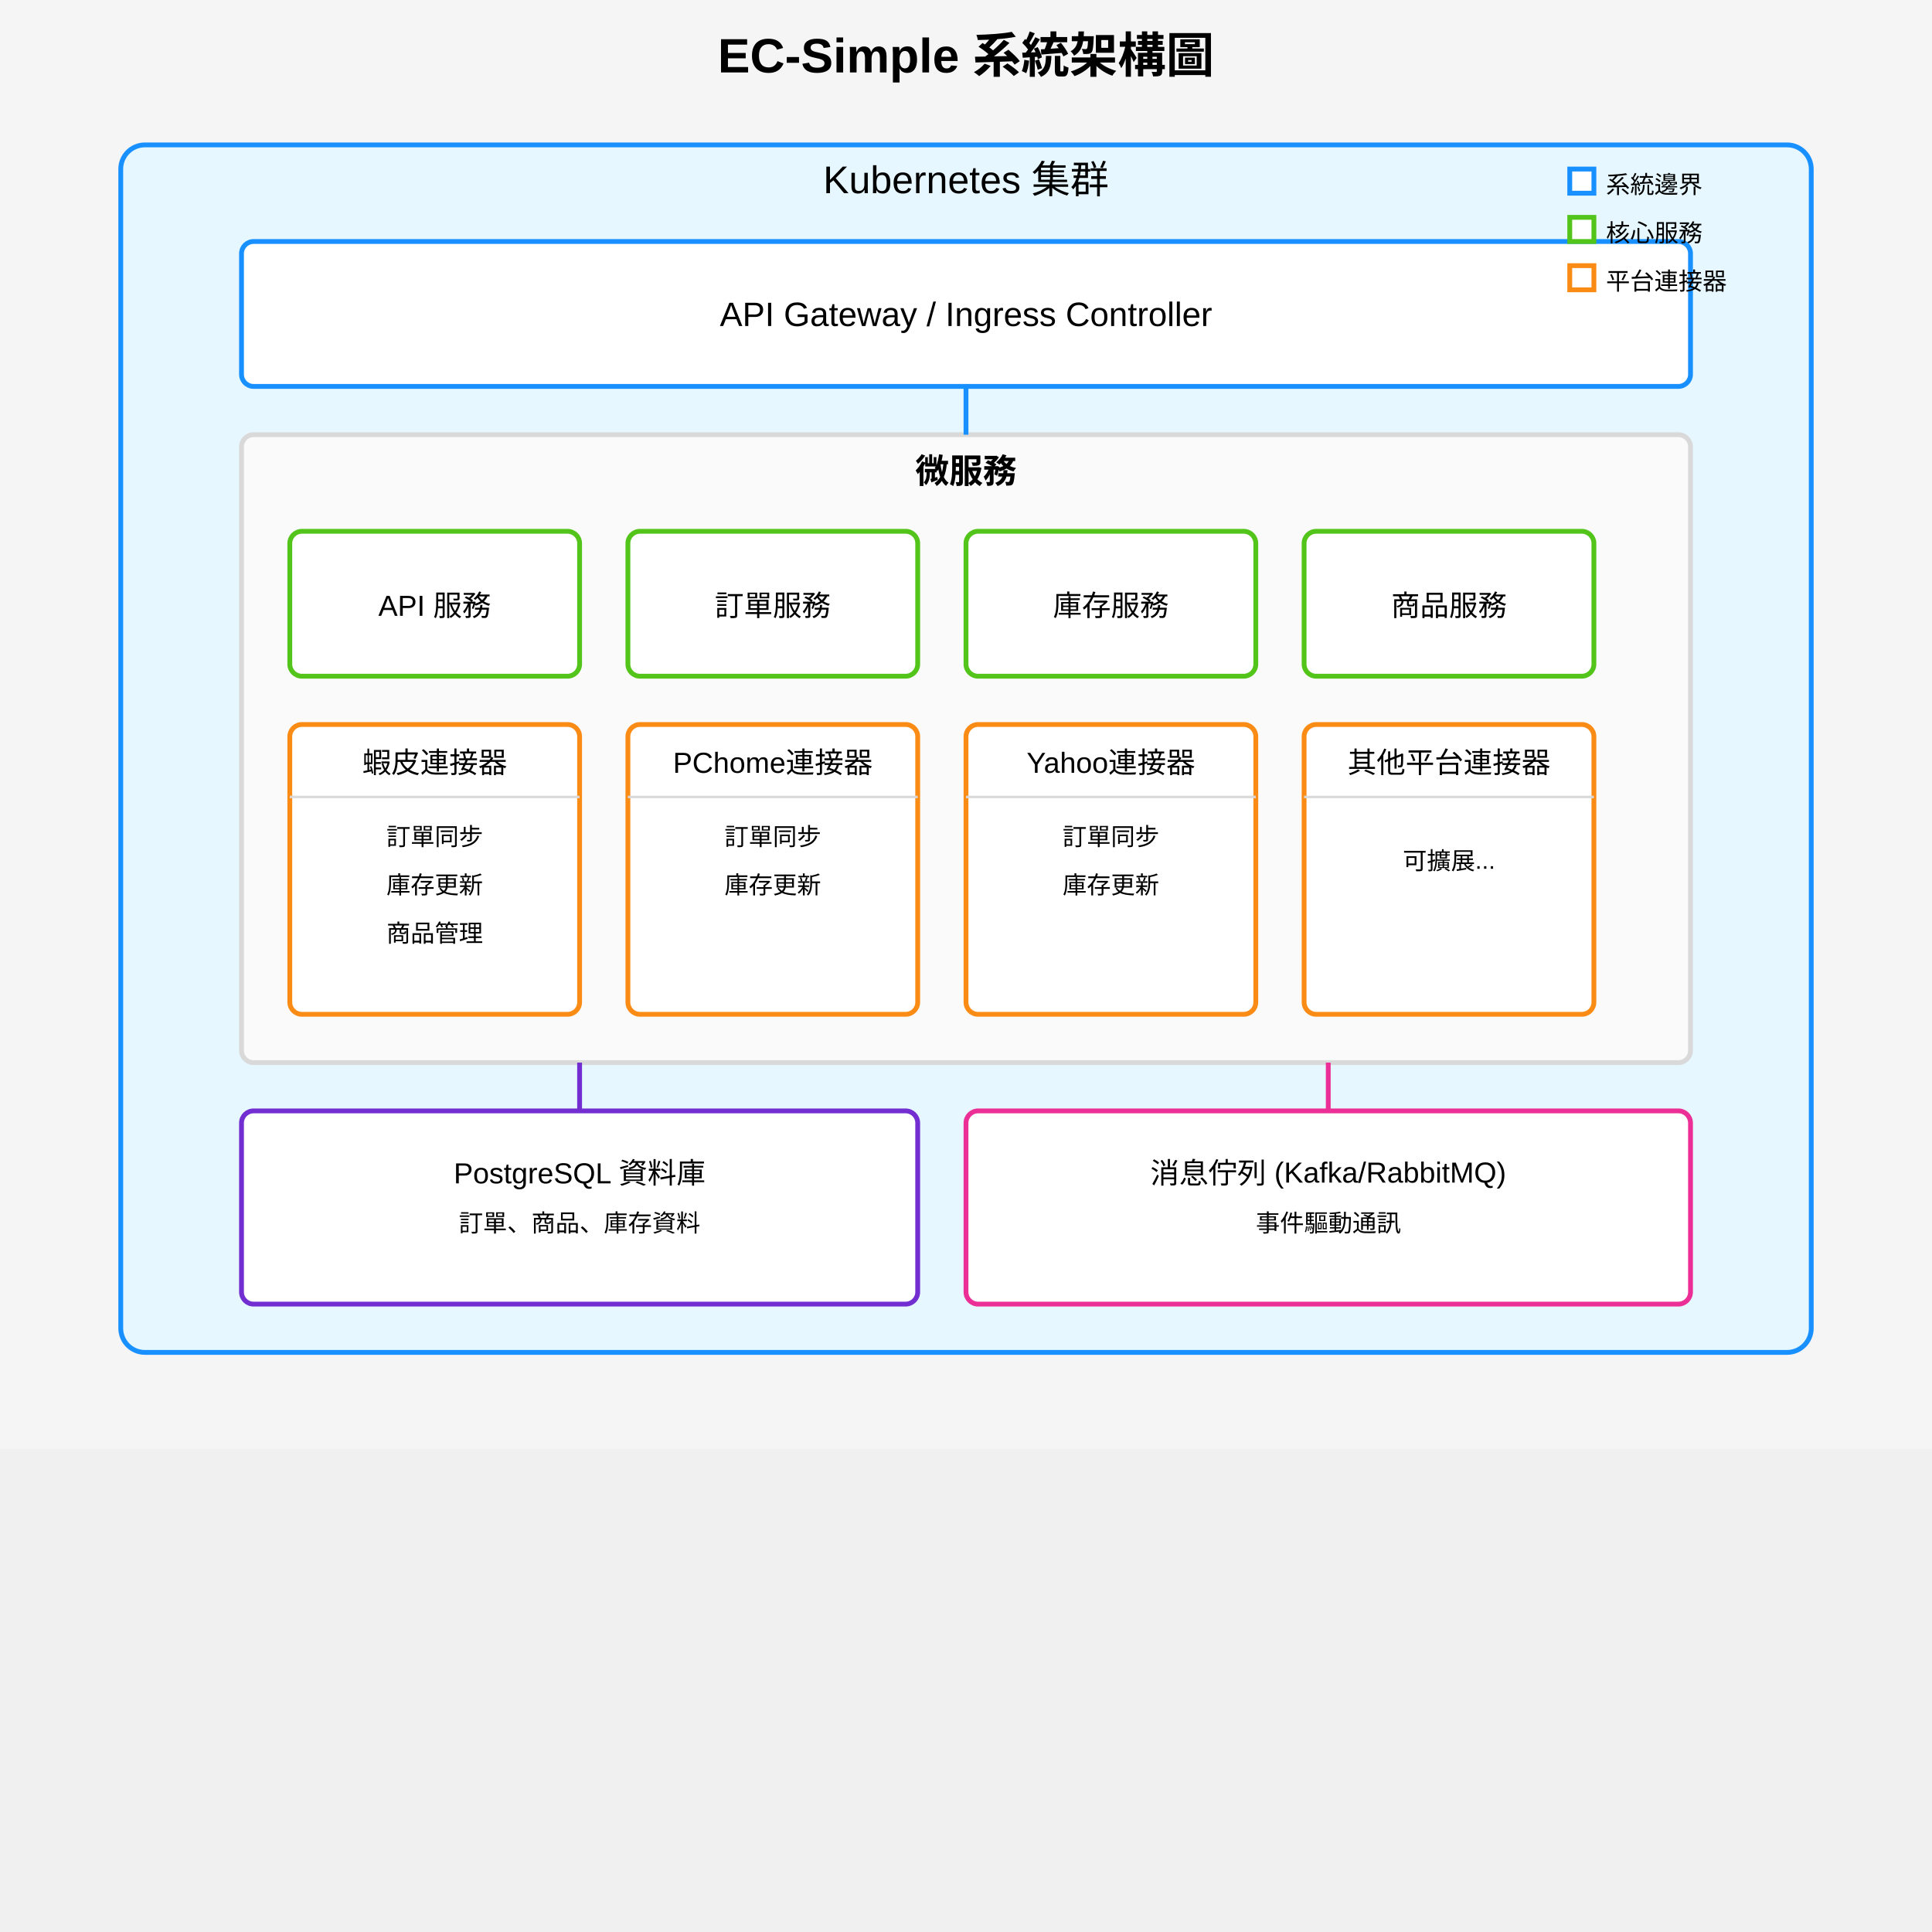
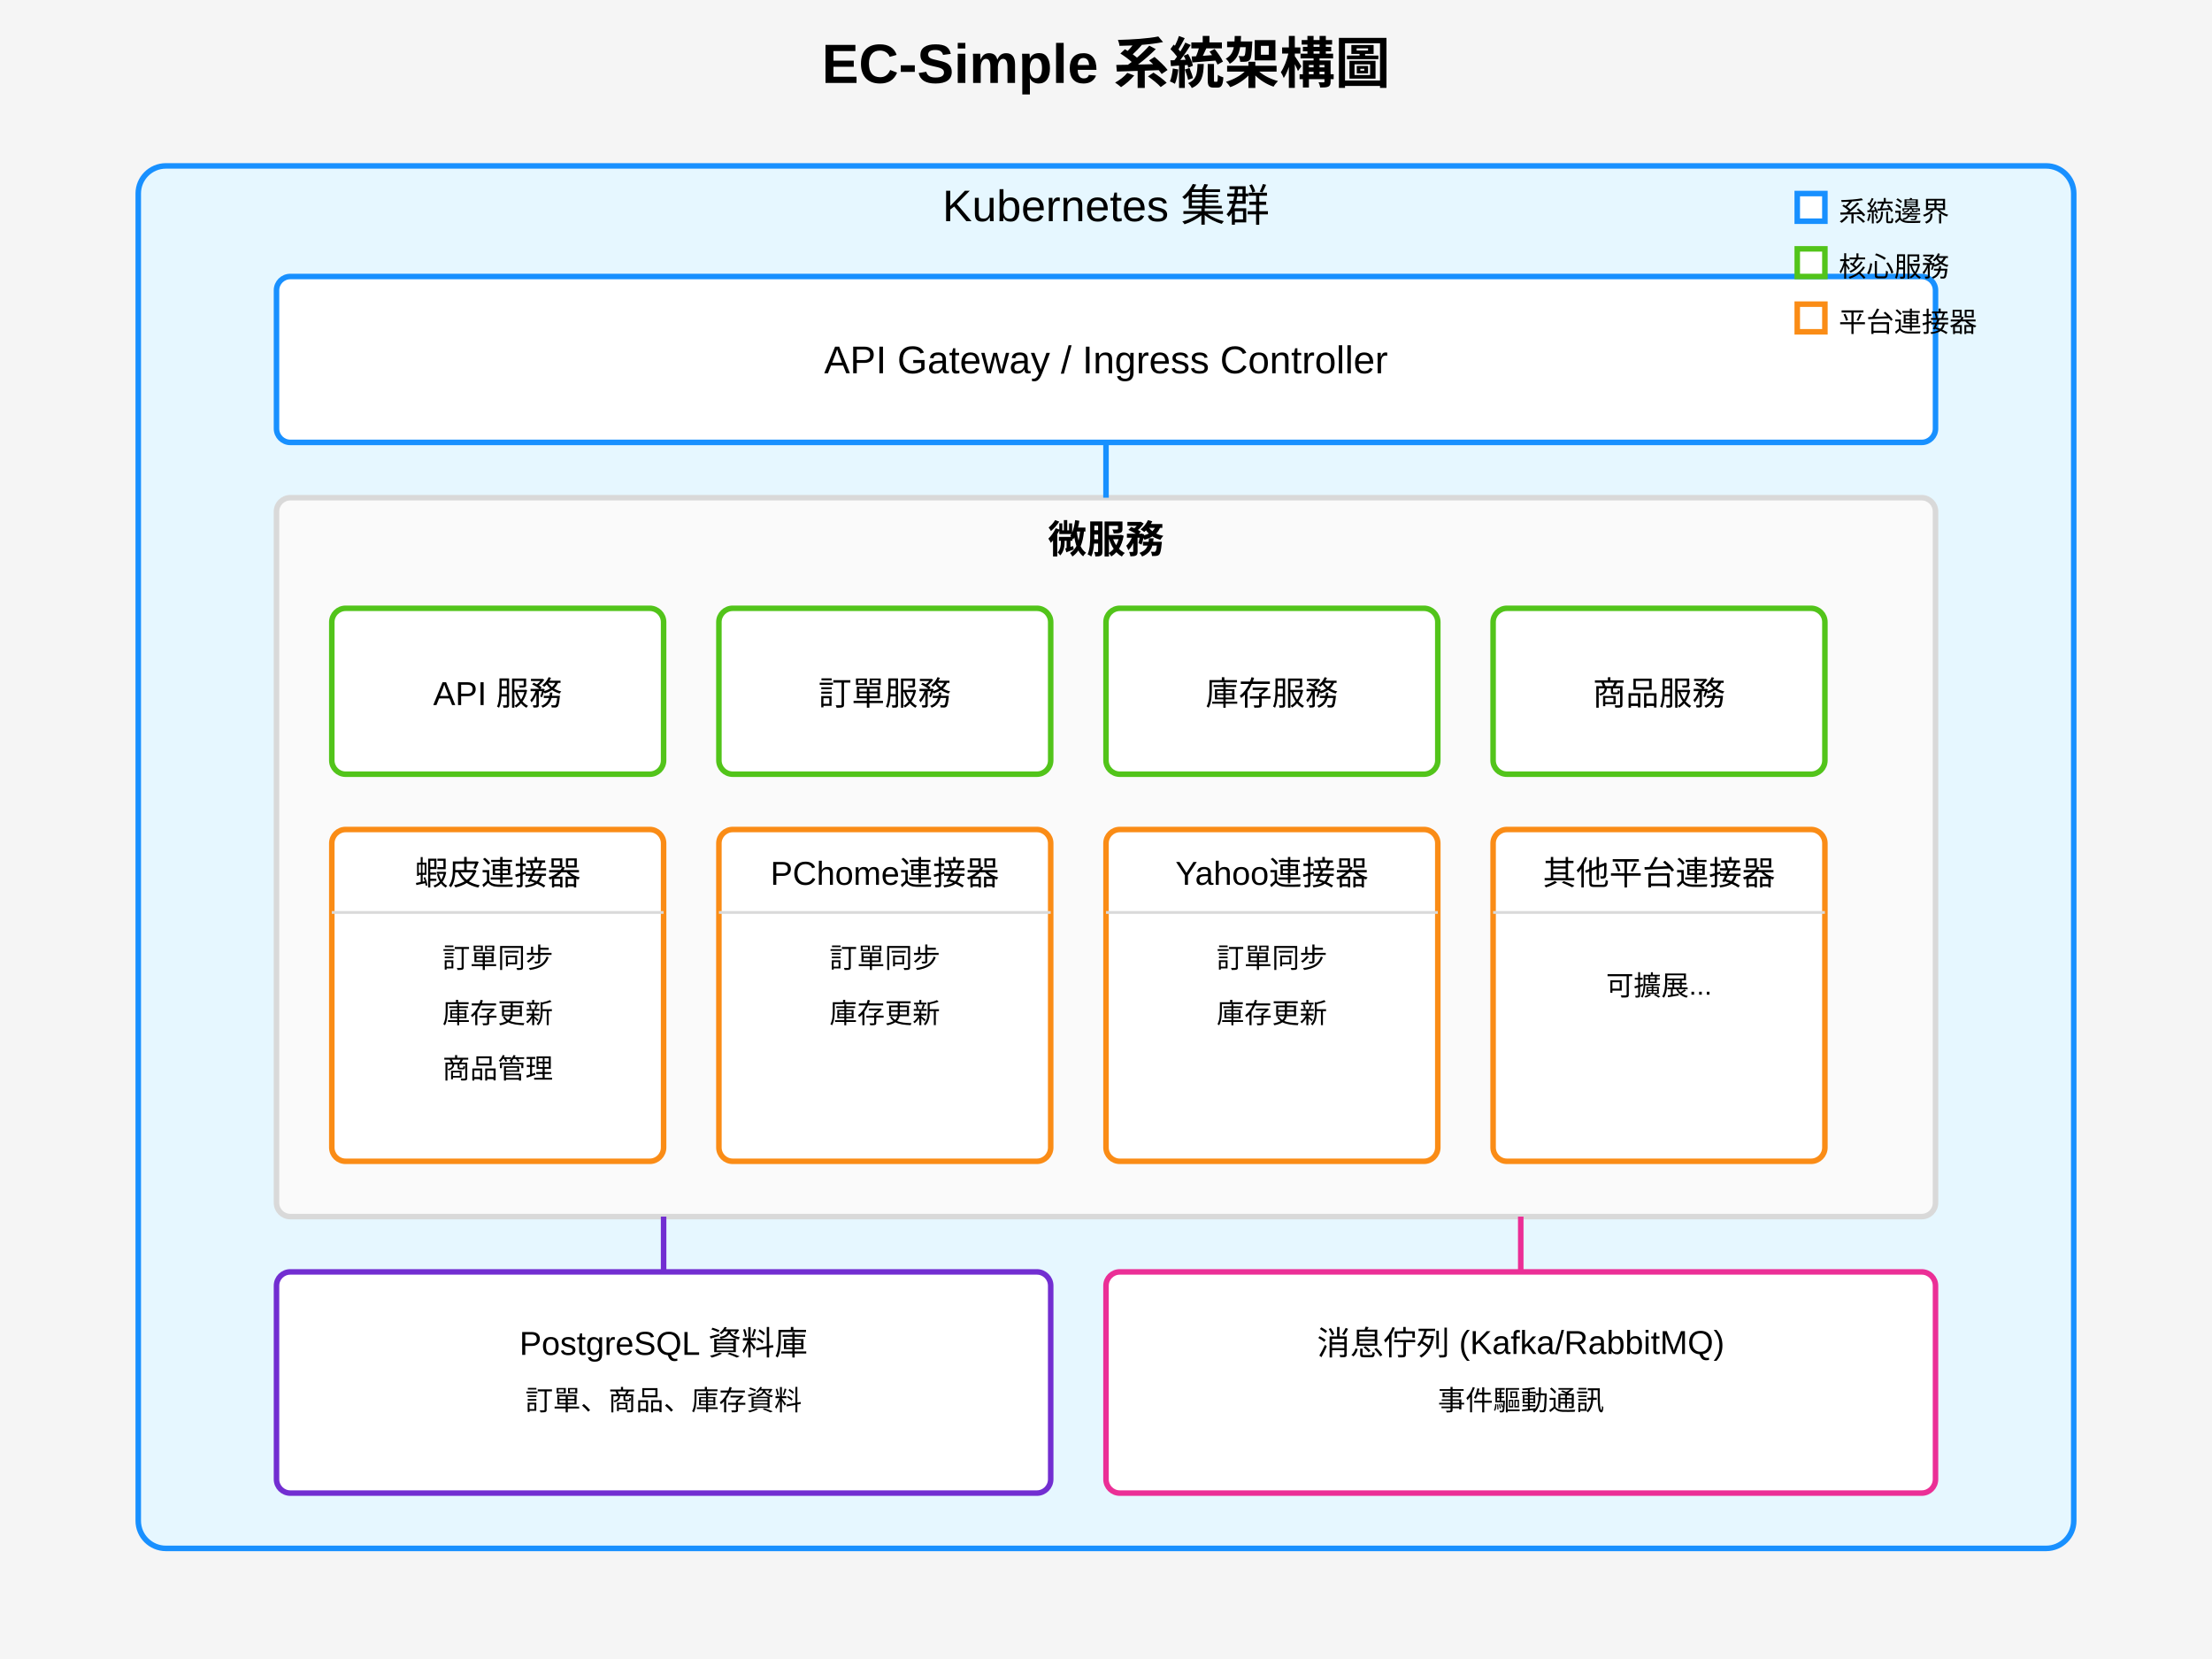
- <svg xmlns="http://www.w3.org/2000/svg" viewBox="0 0 800 800" width="1000" height="1000">
+ <svg xmlns="http://www.w3.org/2000/svg" viewBox="0 0 800 600" width="1000" height="750">
  <rect x="0" y="0" width="800" height="600" fill="#f5f5f5" />
  <text x="400" y="30" font-family="Arial" font-size="20" text-anchor="middle" font-weight="bold">EC-Simple 系統架構圖</text>
  <rect x="50" y="60" width="700" height="500" fill="#e6f7ff" stroke="#1890ff" stroke-width="2" rx="10" />
  <text x="400" y="80" font-family="Arial" font-size="16" text-anchor="middle">Kubernetes 集群</text>
  <rect x="100" y="100" width="600" height="60" fill="#ffffff" stroke="#1890ff" stroke-width="2" rx="5" />
  <text x="400" y="135" font-family="Arial" font-size="14" text-anchor="middle">API Gateway / Ingress Controller</text>
  <rect x="100" y="180" width="600" height="260" fill="#fafafa" stroke="#d9d9d9" stroke-width="2" rx="5" />
  <text x="400" y="200" font-family="Arial" font-size="14" text-anchor="middle" font-weight="bold">微服務</text>
  <rect x="120" y="220" width="120" height="60" fill="#ffffff" stroke="#52c41a" stroke-width="2" rx="5" />
  <text x="180" y="255" font-family="Arial" font-size="12" text-anchor="middle">API 服務</text>
  <rect x="260" y="220" width="120" height="60" fill="#ffffff" stroke="#52c41a" stroke-width="2" rx="5" />
  <text x="320" y="255" font-family="Arial" font-size="12" text-anchor="middle">訂單服務</text>
  <rect x="400" y="220" width="120" height="60" fill="#ffffff" stroke="#52c41a" stroke-width="2" rx="5" />
  <text x="460" y="255" font-family="Arial" font-size="12" text-anchor="middle">庫存服務</text>
  <rect x="540" y="220" width="120" height="60" fill="#ffffff" stroke="#52c41a" stroke-width="2" rx="5" />
  <text x="600" y="255" font-family="Arial" font-size="12" text-anchor="middle">商品服務</text>
  <rect x="120" y="300" width="120" height="120" fill="#ffffff" stroke="#fa8c16" stroke-width="2" rx="5" />
  <text x="180" y="320" font-family="Arial" font-size="12" text-anchor="middle">蝦皮連接器</text>
  <line x1="120" y1="330" x2="240" y2="330" stroke="#d9d9d9" stroke-width="1" />
  <text x="180" y="350" font-family="Arial" font-size="10" text-anchor="middle">訂單同步</text>
  <text x="180" y="370" font-family="Arial" font-size="10" text-anchor="middle">庫存更新</text>
  <text x="180" y="390" font-family="Arial" font-size="10" text-anchor="middle">商品管理</text>
  <rect x="260" y="300" width="120" height="120" fill="#ffffff" stroke="#fa8c16" stroke-width="2" rx="5" />
  <text x="320" y="320" font-family="Arial" font-size="12" text-anchor="middle">PChome連接器</text>
  <line x1="260" y1="330" x2="380" y2="330" stroke="#d9d9d9" stroke-width="1" />
  <text x="320" y="350" font-family="Arial" font-size="10" text-anchor="middle">訂單同步</text>
  <text x="320" y="370" font-family="Arial" font-size="10" text-anchor="middle">庫存更新</text>
  <rect x="400" y="300" width="120" height="120" fill="#ffffff" stroke="#fa8c16" stroke-width="2" rx="5" />
  <text x="460" y="320" font-family="Arial" font-size="12" text-anchor="middle">Yahoo連接器</text>
  <line x1="400" y1="330" x2="520" y2="330" stroke="#d9d9d9" stroke-width="1" />
  <text x="460" y="350" font-family="Arial" font-size="10" text-anchor="middle">訂單同步</text>
  <text x="460" y="370" font-family="Arial" font-size="10" text-anchor="middle">庫存更新</text>
  <rect x="540" y="300" width="120" height="120" fill="#ffffff" stroke="#fa8c16" stroke-width="2" rx="5" />
  <text x="600" y="320" font-family="Arial" font-size="12" text-anchor="middle">其他平台連接器</text>
  <line x1="540" y1="330" x2="660" y2="330" stroke="#d9d9d9" stroke-width="1" />
  <text x="600" y="360" font-family="Arial" font-size="10" text-anchor="middle">可擴展...</text>
  <rect x="100" y="460" width="280" height="80" fill="#ffffff" stroke="#722ed1" stroke-width="2" rx="5" />
  <text x="240" y="490" font-family="Arial" font-size="12" text-anchor="middle">PostgreSQL 資料庫</text>
  <text x="240" y="510" font-family="Arial" font-size="10" text-anchor="middle">訂單、商品、庫存資料</text>
  <rect x="400" y="460" width="300" height="80" fill="#ffffff" stroke="#eb2f96" stroke-width="2" rx="5" />
  <text x="550" y="490" font-family="Arial" font-size="12" text-anchor="middle">消息佇列 (Kafka/RabbitMQ)</text>
  <text x="550" y="510" font-family="Arial" font-size="10" text-anchor="middle">事件驅動通訊</text>
  <line x1="400" y1="160" x2="400" y2="180" stroke="#1890ff" stroke-width="2" />
  <line x1="240" y1="440" x2="240" y2="460" stroke="#722ed1" stroke-width="2" />
  <line x1="550" y1="440" x2="550" y2="460" stroke="#eb2f96" stroke-width="2" />
  <rect x="650" y="70" width="10" height="10" fill="#ffffff" stroke="#1890ff" stroke-width="2" />
  <text x="665" y="80" font-family="Arial" font-size="10">系統邊界</text>
  <rect x="650" y="90" width="10" height="10" fill="#ffffff" stroke="#52c41a" stroke-width="2" />
  <text x="665" y="100" font-family="Arial" font-size="10">核心服務</text>
  <rect x="650" y="110" width="10" height="10" fill="#ffffff" stroke="#fa8c16" stroke-width="2" />
  <text x="665" y="120" font-family="Arial" font-size="10">平台連接器</text>
</svg>
